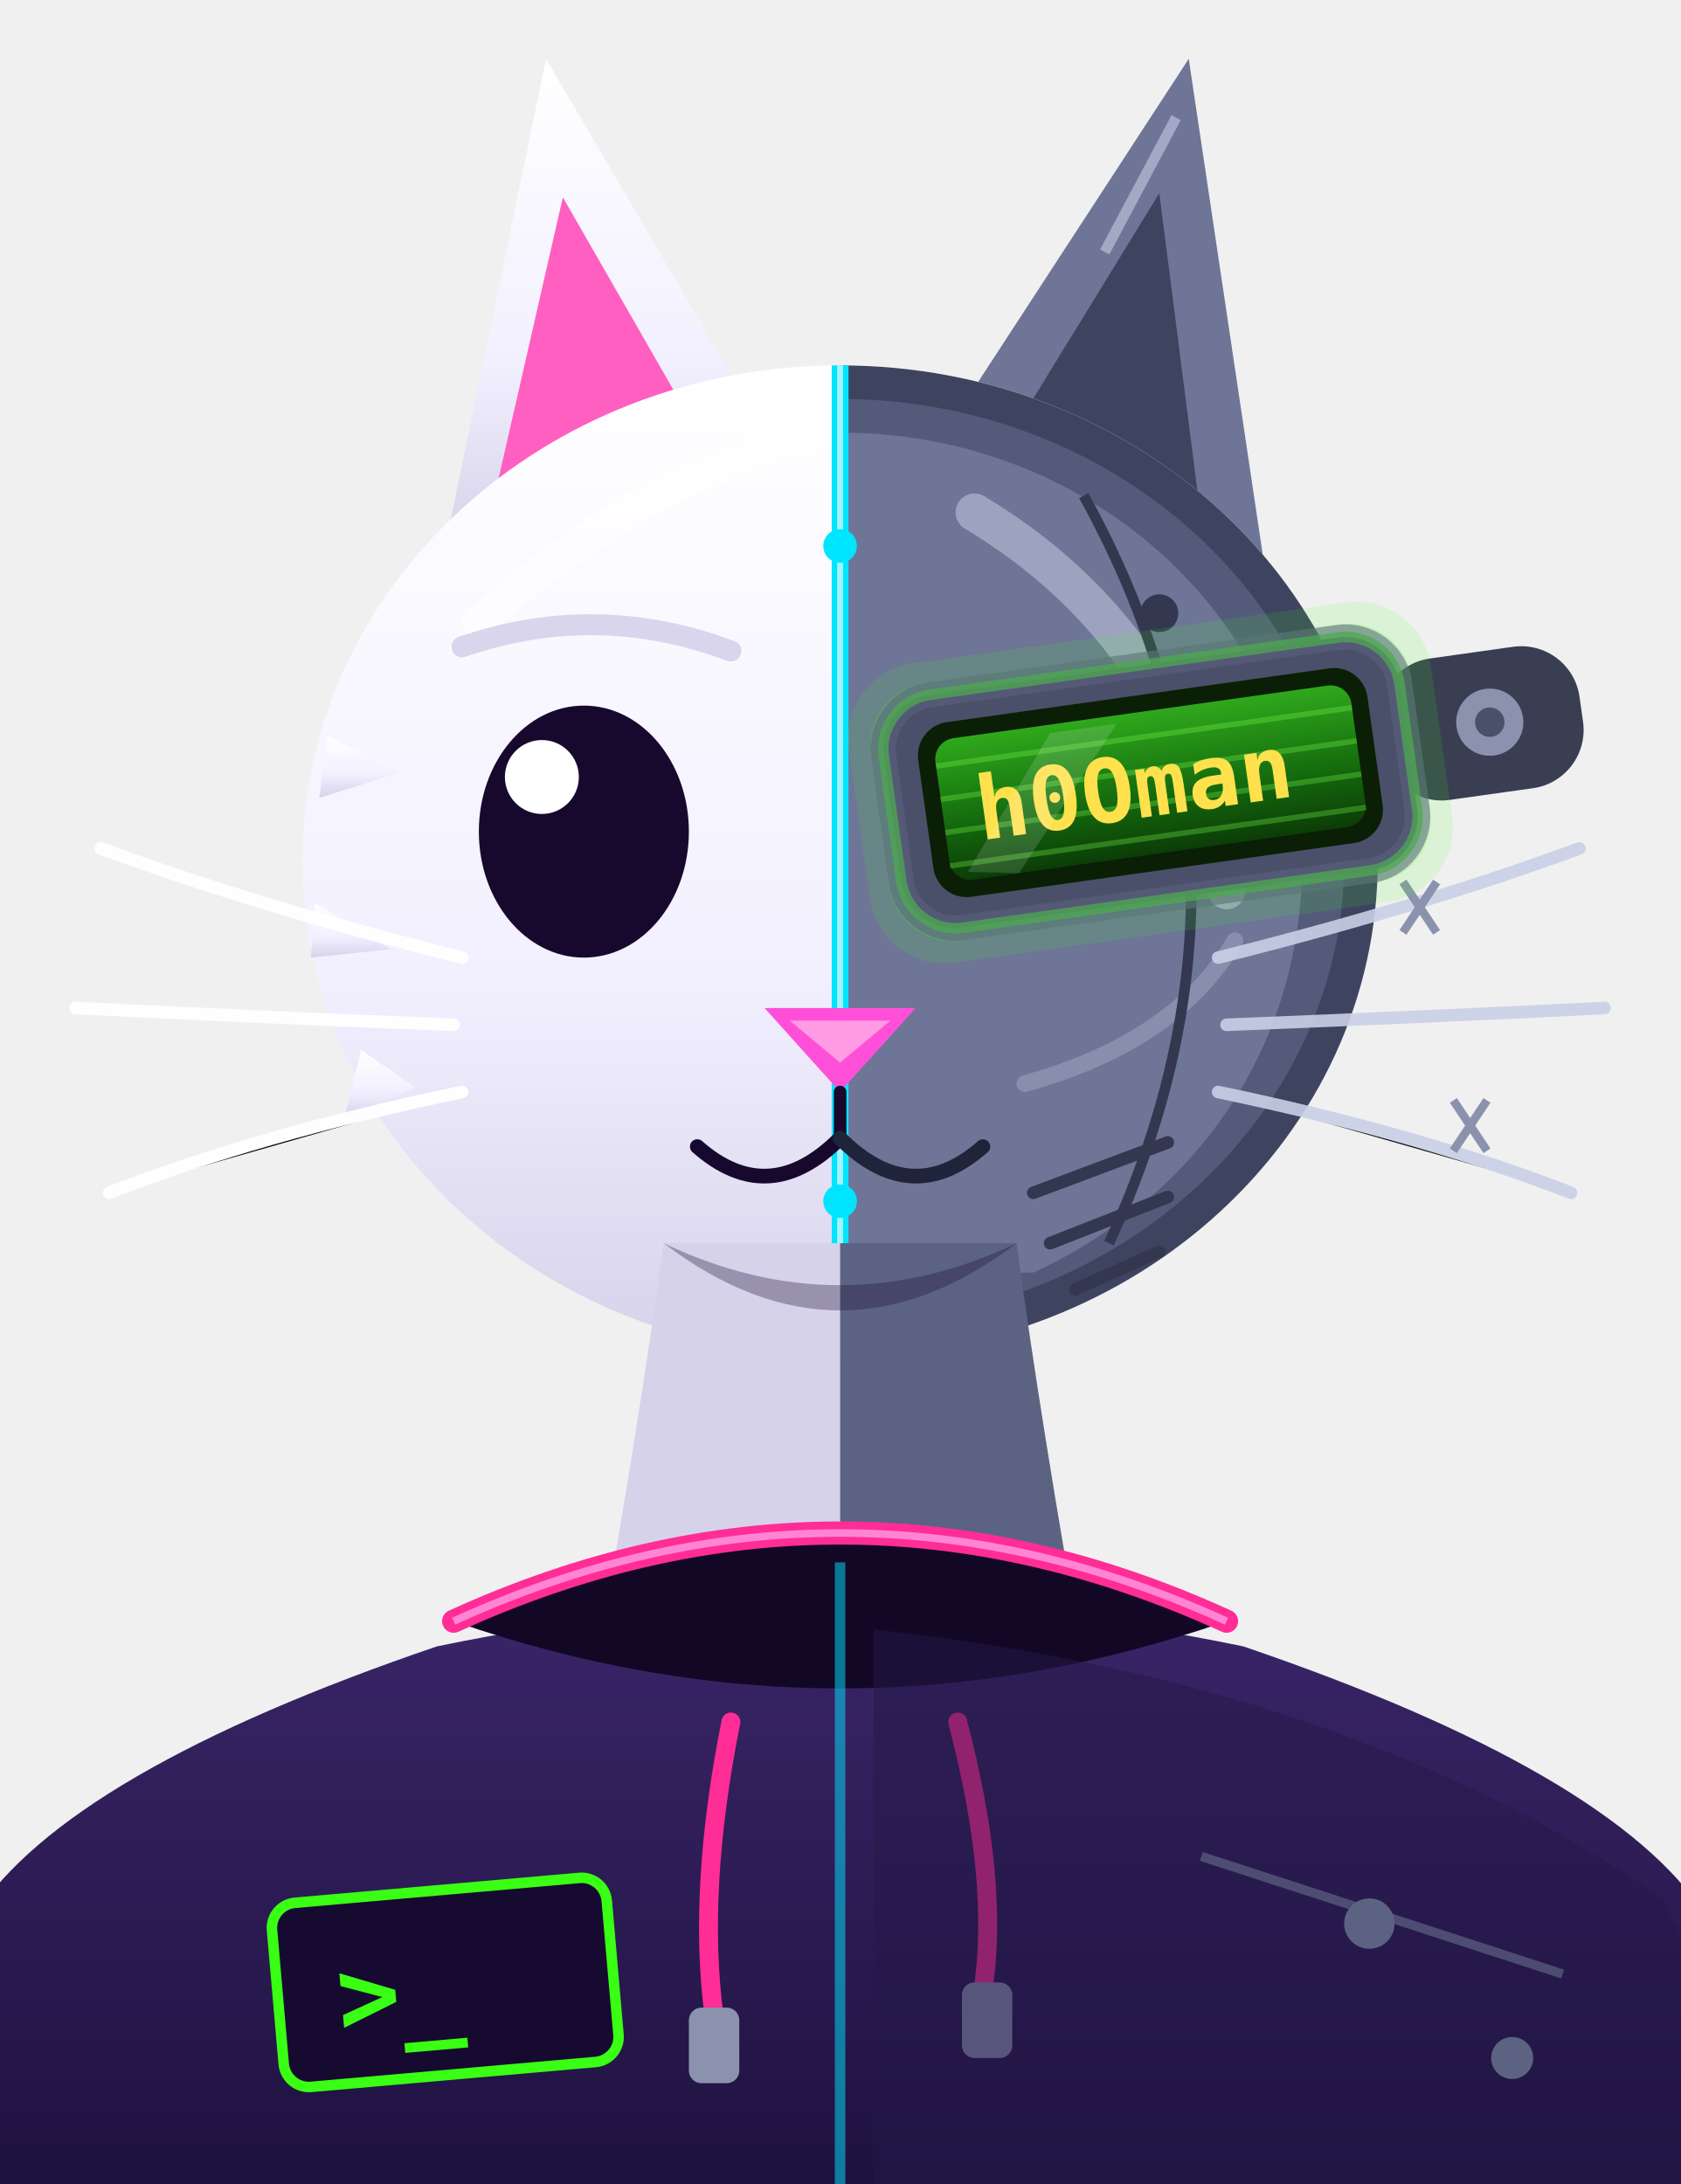
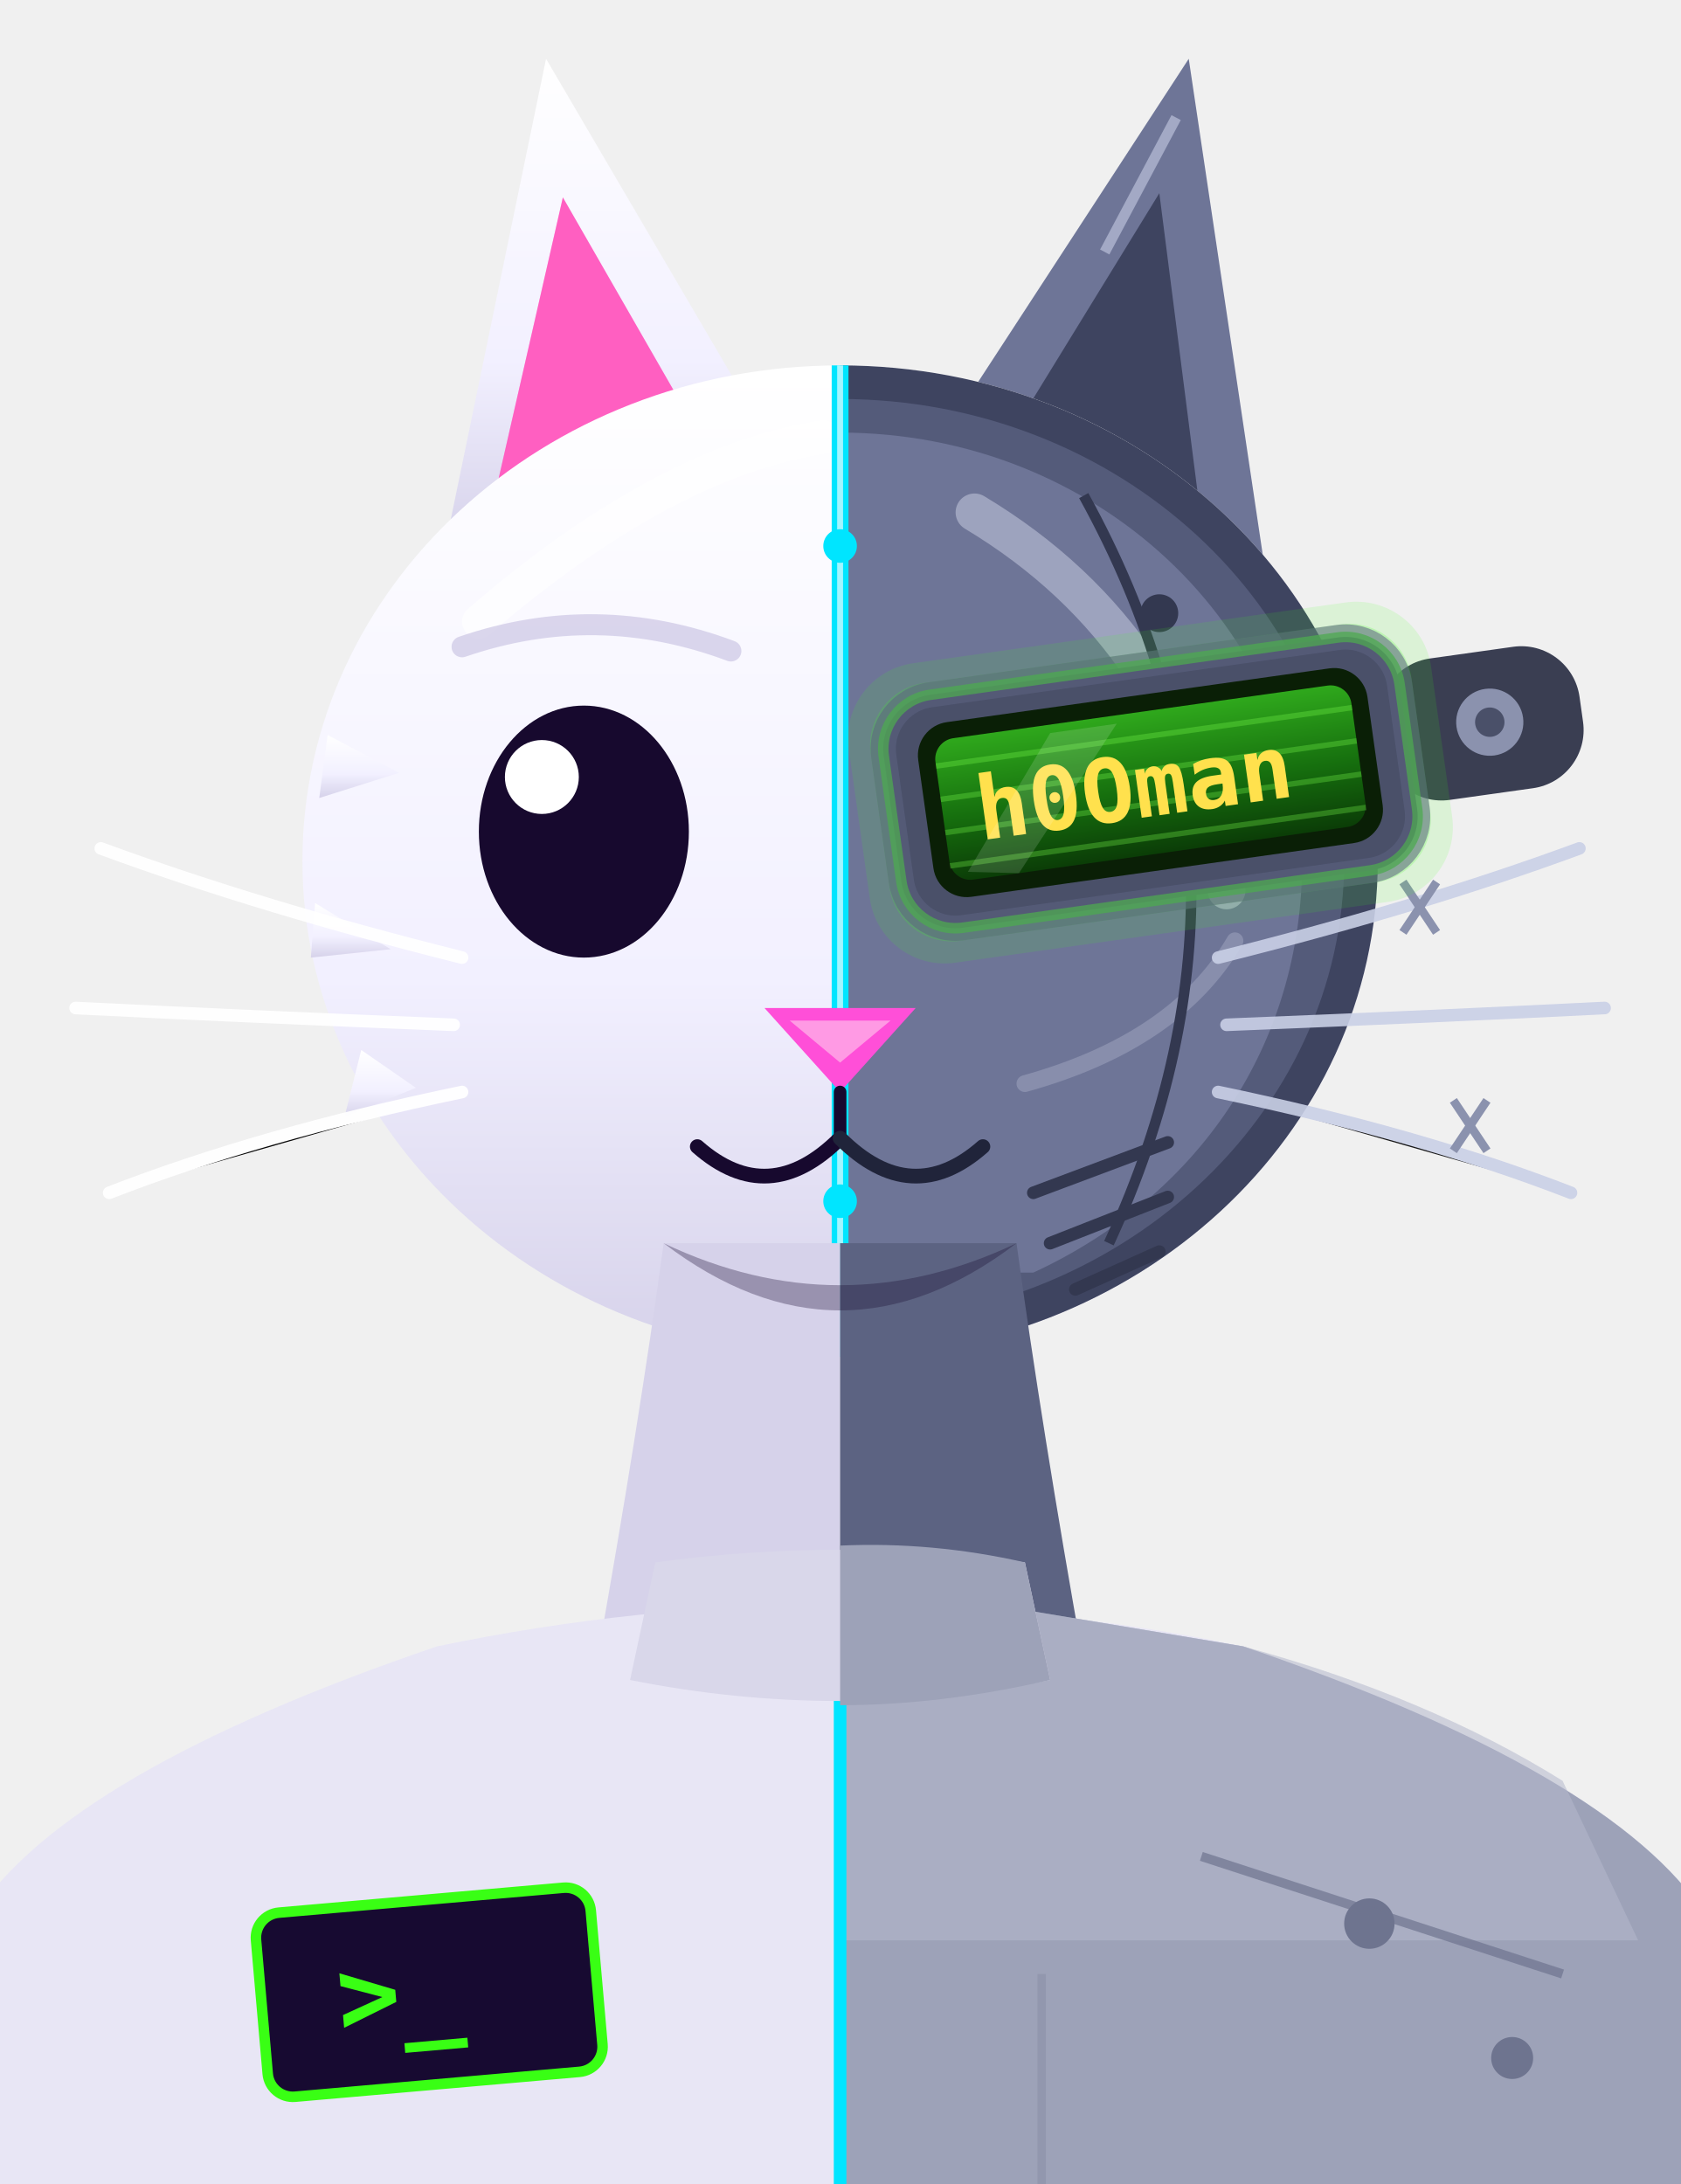
<svg xmlns="http://www.w3.org/2000/svg" width="400" height="520" viewBox="0 0 400 520" role="img">
  <defs>
    <linearGradient id="pelo" x1="0" y1="0" x2="0" y2="1">
      <stop offset="0%" stop-color="#FFFFFF" />
      <stop offset="62%" stop-color="#F2F0FF" />
      <stop offset="100%" stop-color="#D6D2EA" />
    </linearGradient>
    <linearGradient id="vidro" x1="0" y1="0" x2="0" y2="1">
      <stop offset="0%" stop-color="#2FA81C" />
      <stop offset="55%" stop-color="#166F0E" />
      <stop offset="100%" stop-color="#0B3D07" />
    </linearGradient>
    <linearGradient id="moletom" x1="0" y1="0" x2="0" y2="1">
      <stop offset="0%" stop-color="#3A2568" />
      <stop offset="100%" stop-color="#1E1240" />
    </linearGradient>
    <linearGradient id="capuz" x1="0" y1="0" x2="0" y2="1">
      <stop offset="0%" stop-color="#160C2E" />
      <stop offset="100%" stop-color="#2B1B52" />
    </linearGradient>
  </defs>
  <polygon points="106,130 130,14 181,101" fill="url(#pelo)" />
  <polygon points="118,117 134,47 165,101" fill="#FF7AD9" />
  <polygon points="118,117 134,47 165,101" fill="#FF2D95" opacity="0.35" />
  <polygon points="225,103 283,14 303,148" fill="#6E7597" />
  <polygon points="241,103 276,46 287,132" fill="#3E4460" />
  <line x1="280" y1="28" x2="263" y2="60" stroke="#B9BFD8" stroke-width="2.5" opacity="0.7" />
  <ellipse cx="200" cy="205" rx="128" ry="118" fill="url(#pelo)" />
  <path d="M200 87          C 270.7 87 328 139.8 328 205          C 328 270.2 270.7 323 200 323 Z" fill="#3E4460" />
  <path d="M200 95          C 266.3 95 320 144.7 320 205          C 320 265.3 266.3 315 200 315 Z" fill="#545B7A" />
  <path d="M200 103          C 261.3 103 310 149.6 310 205          C 310 249 285 285 246 303 L200 303 Z" fill="#6E7597" />
  <path d="M232 122 Q282 152 292 212" stroke="#E4E8F7" stroke-width="9" stroke-linecap="round" fill="none" opacity="0.40" />
  <path d="M244 258 Q280 248 294 224" stroke="#E4E8F7" stroke-width="4" stroke-linecap="round" fill="none" opacity="0.22" />
  <path d="M258 118 Q306 205 264 296" stroke="#333850" stroke-width="2.5" fill="none" />
  <circle cx="276" cy="146" r="4.5" fill="#333850" />
  <circle cx="292" cy="205" r="4.5" fill="#333850" />
  <g stroke="#333850" stroke-width="3" stroke-linecap="round">
    <line x1="246" y1="284" x2="278" y2="272" />
    <line x1="250" y1="296" x2="278" y2="285" />
    <line x1="256" y1="307" x2="276" y2="298" />
  </g>
  <path d="M76 190 L95 184 L78 175 Z" fill="url(#pelo)" />
  <path d="M74 228 L93 226 L75 215 Z" fill="url(#pelo)" />
  <path d="M82 266 L99 259 L86 250 Z" fill="url(#pelo)" />
  <path d="M114 148 Q158 110 196 104" stroke="#FFFFFF" stroke-width="8" stroke-linecap="round" fill="none" opacity="0.6" />
  <line x1="200" y1="87" x2="200" y2="323" stroke="#00E5FF" stroke-width="4" />
  <line x1="200" y1="87" x2="200" y2="323" stroke="#B6F7FF" stroke-width="1.4" opacity="0.9" />
  <circle cx="200" cy="130" r="4" fill="#00E5FF" />
  <circle cx="200" cy="286" r="4" fill="#00E5FF" />
  <ellipse cx="139" cy="198" rx="25" ry="30" fill="#17092E" />
  <circle cx="129" cy="185" r="8.8" fill="#FFFFFF" />
  <path d="M110 154 Q142 143 174 155" stroke="#CFCAE6" stroke-width="5" stroke-linecap="round" fill="none" opacity="0.75" />
  <g stroke="#FFFFFF" stroke-width="3" stroke-linecap="round" opacity="0.95">
    <path d="M110 228 Q62 216 24 202" />
    <path d="M108 244 Q58 242 18 240" />
    <path d="M110 260 Q62 270 26 284" />
  </g>
  <g stroke="#C9CFE6" stroke-width="3" stroke-linecap="round" opacity="0.9">
    <path d="M290 228 Q338 216 376 202" />
    <path d="M292 244 Q342 242 382 240" />
    <path d="M290 260 Q338 270 374 284" />
  </g>
  <g stroke="#8B92AE" stroke-width="2">
    <line x1="334" y1="210" x2="342" y2="222" />
    <line x1="342" y1="210" x2="334" y2="222" />
    <line x1="346" y1="262" x2="354" y2="274" />
    <line x1="354" y1="262" x2="346" y2="274" />
  </g>
  <polygon points="182,240 218,240 200,260" fill="#FF4FD8" />
  <polygon points="188,243 212,243 200,253" fill="#FF9AE4" />
  <line x1="200" y1="260" x2="200" y2="271" stroke="#17092E" stroke-width="3" stroke-linecap="round" />
  <path d="M200 271 Q183 288 166 273" stroke="#17092E" stroke-width="3.5" fill="none" stroke-linecap="round" />
  <path d="M200 271 Q217 288 234 273" stroke="#20243A" stroke-width="3.5" fill="none" stroke-linecap="round" />
  <g transform="rotate(-8 262 188)">
    <rect x="330" y="168" width="48" height="34" rx="14" fill="#3A3E52" />
    <circle cx="356" cy="185" r="8" fill="#8B92AE" />
    <circle cx="356" cy="185" r="3.5" fill="#4A5069" />
    <rect x="204" y="152" width="140" height="72" rx="18" fill="#39FF14" opacity="0.12" />
    <rect x="209" y="157" width="130" height="62" rx="15" fill="#39FF14" opacity="0.18" />
    <rect x="212" y="160" width="124" height="56" rx="13" fill="#4A5069" />
    <rect x="220" y="167" width="108" height="42" rx="8" fill="#0A1F06" />
    <rect x="224" y="171" width="100" height="34" rx="5" fill="url(#vidro)" />
    <g stroke="#7CFF4D" stroke-width="1.3" opacity="0.30">
      <line x1="224" y1="177" x2="324" y2="177" />
      <line x1="224" y1="185" x2="324" y2="185" />
      <line x1="224" y1="193" x2="324" y2="193" />
      <line x1="224" y1="201" x2="324" y2="201" />
    </g>
    <text x="232" y="196" font-family="ui-monospace, monospace" font-size="21" font-weight="700" fill="#FFE14D">h0Oman</text>
    <path d="M228 203 L252 173 L268 173 L240 205 Z" fill="#FFFFFF" opacity="0.14" />
    <rect x="212" y="160" width="124" height="56" rx="13" fill="none" stroke="#39FF14" stroke-width="2.5" opacity="0.75" />
    <rect x="212" y="160" width="124" height="56" rx="13" fill="none" stroke="#5C6382" stroke-width="6" opacity="0.55" />
  </g>
  <path d="M158 296 Q152 340 142 396 L200 396 L200 296 Z" fill="#D6D2EA" />
  <path d="M200 296 L200 396 L258 396 Q248 340 242 296 Z" fill="#5C6382" />
  <path d="M158 296 Q200 328 242 296 Q200 316 158 296 Z" fill="#17092E" opacity="0.32" />
-   <path d="M-40 520          L-6 456          Q16 422 104 392          Q200 372 296 392          Q384 422 406 456          L440 520 Z" fill="url(#moletom)" />
-   <path d="M108 386 Q200 344 292 386 Q200 418 108 386 Z" fill="#120826" />
-   <path d="M108 386 Q200 344 292 386" stroke="#FF2D95" stroke-width="5.5" fill="none" stroke-linecap="round" />
-   <path d="M108 386 Q200 344 292 386" stroke="#FF9AE4" stroke-width="1.8" fill="none" opacity="0.8" />
-   <path d="M174 410 Q166 450 170 480" stroke="#FF2D95" stroke-width="4.5" fill="none" stroke-linecap="round" />
-   <path d="M228 410 Q238 448 234 474" stroke="#FF2D95" stroke-width="4.5" fill="none" stroke-linecap="round" />
-   <rect x="164" y="478" width="12" height="18" rx="3" fill="#8B92AE" />
-   <rect x="229" y="472" width="12" height="18" rx="3" fill="#8B92AE" />
-   <path d="M208 388 Q320 400 396 452 L424 520 L208 520 Z" fill="#241748" opacity="0.5" />
-   <line x1="200" y1="372" x2="200" y2="520" stroke="#00E5FF" stroke-width="2.5" opacity="0.5" />
-   <circle cx="326" cy="458" r="6" fill="#5C6382" />
-   <circle cx="360" cy="490" r="5" fill="#5C6382" />
-   <path d="M286 442 L372 470" stroke="#5C6382" stroke-width="2.2" opacity="0.7" />
+   <path d="M-40 520          L-6 456          Q16 422 104 392          Q200 372 296 392          Q384 422 406 456          L440 520 Z" fill="#E8E6F5" />
+   <path d="M200 376          Q296 392 296 392          Q384 422 406 456          L440 520 L200 520 Z" fill="#9DA2B8" />
+   <path d="M200 376 Q296 392 296 392 Q340 404 372 424 L390 462 L200 462 Z" fill="#B4B8CC" opacity="0.55" />
+   <line x1="200" y1="372" x2="200" y2="520" stroke="#00E5FF" stroke-width="3" />
+   <circle cx="326" cy="458" r="6" fill="#6E748F" />
+   <circle cx="360" cy="490" r="5" fill="#6E748F" />
+   <path d="M286 442 L372 470" stroke="#6E748F" stroke-width="2.2" opacity="0.7" />
+   <path d="M248 470 L248 520" stroke="#8A8FA6" stroke-width="2" opacity="0.6" />
+   <path d="M156 372 Q200 366 244 372 L250 400 Q200 410 150 400 Z" fill="#D9D7EA" />
+   <path d="M200 368 Q222 367 244 372 L250 400 Q224 406 200 406 Z" fill="#9DA2B8" />
  <g transform="rotate(-5 106 472)">
-     <rect x="66" y="450" width="80" height="44" rx="6" fill="#170A31" stroke="#39FF14" stroke-width="2.5" />
+     <rect x="62" y="452" width="80" height="44" rx="6" fill="#170A31" stroke="#39FF14" stroke-width="2.5" />
    <text x="80" y="482" font-family="ui-monospace, monospace" font-size="25" font-weight="700" fill="#39FF14">&gt;_</text>
  </g>
</svg>
